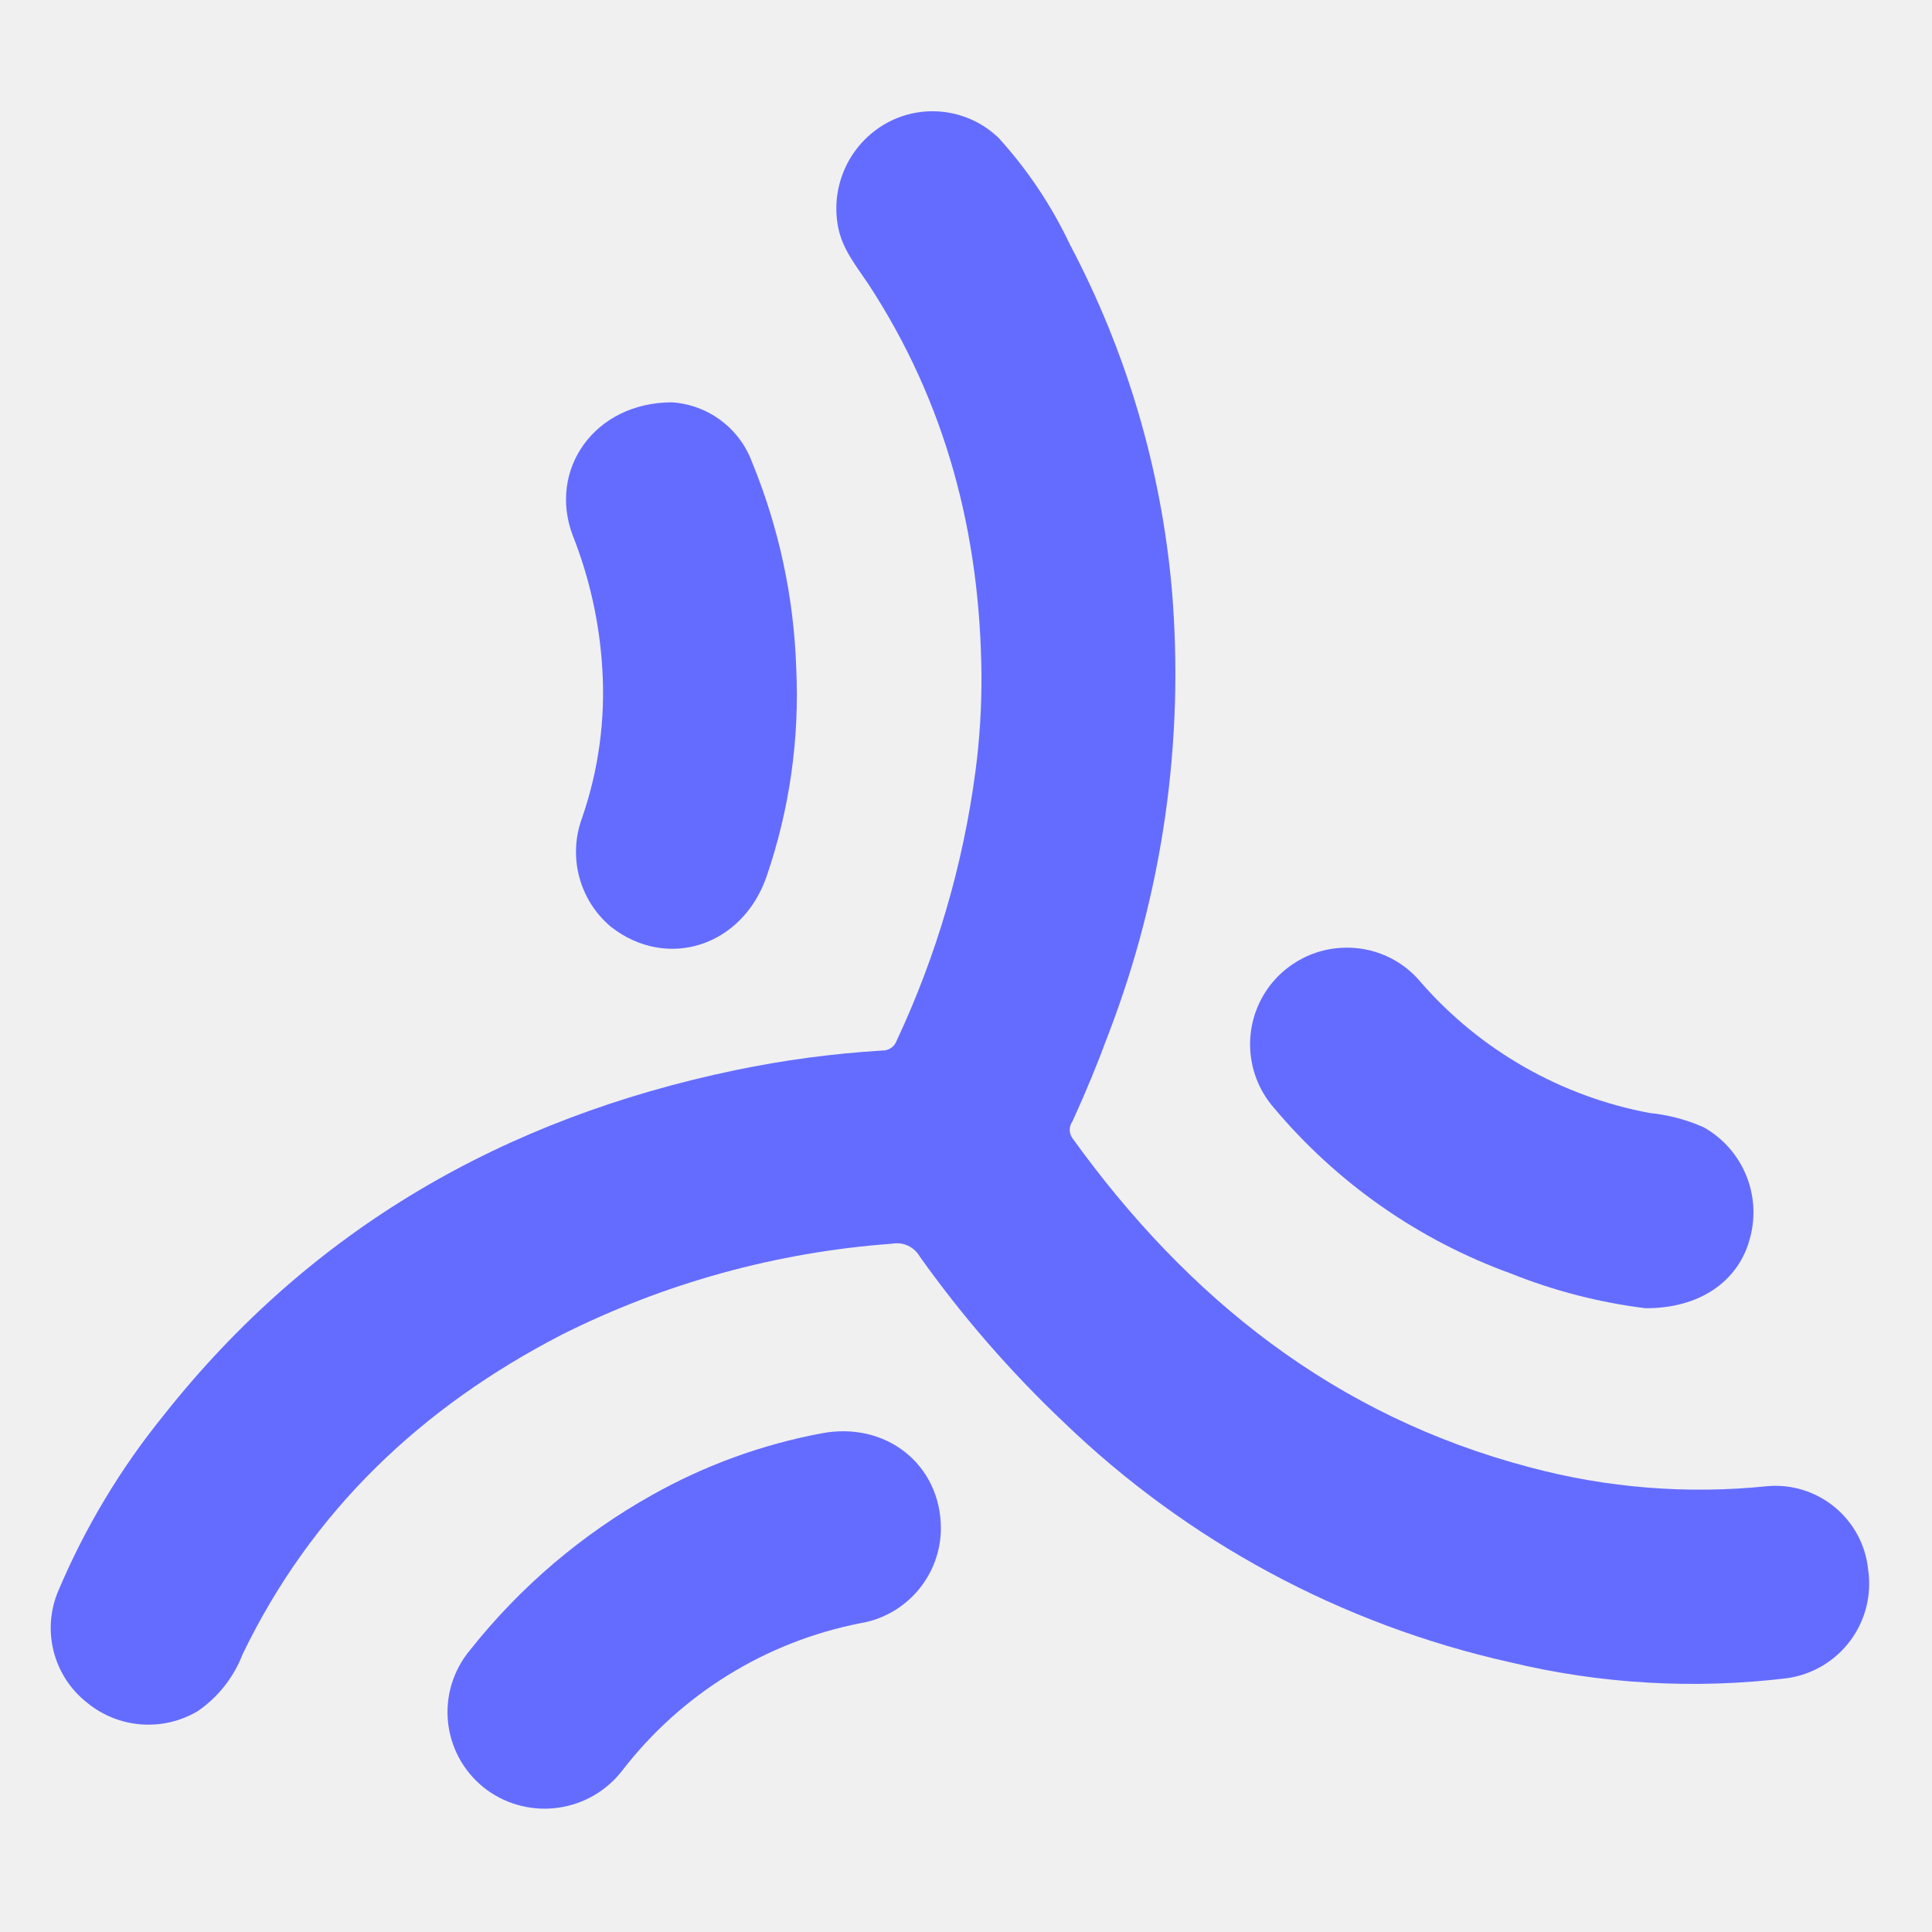
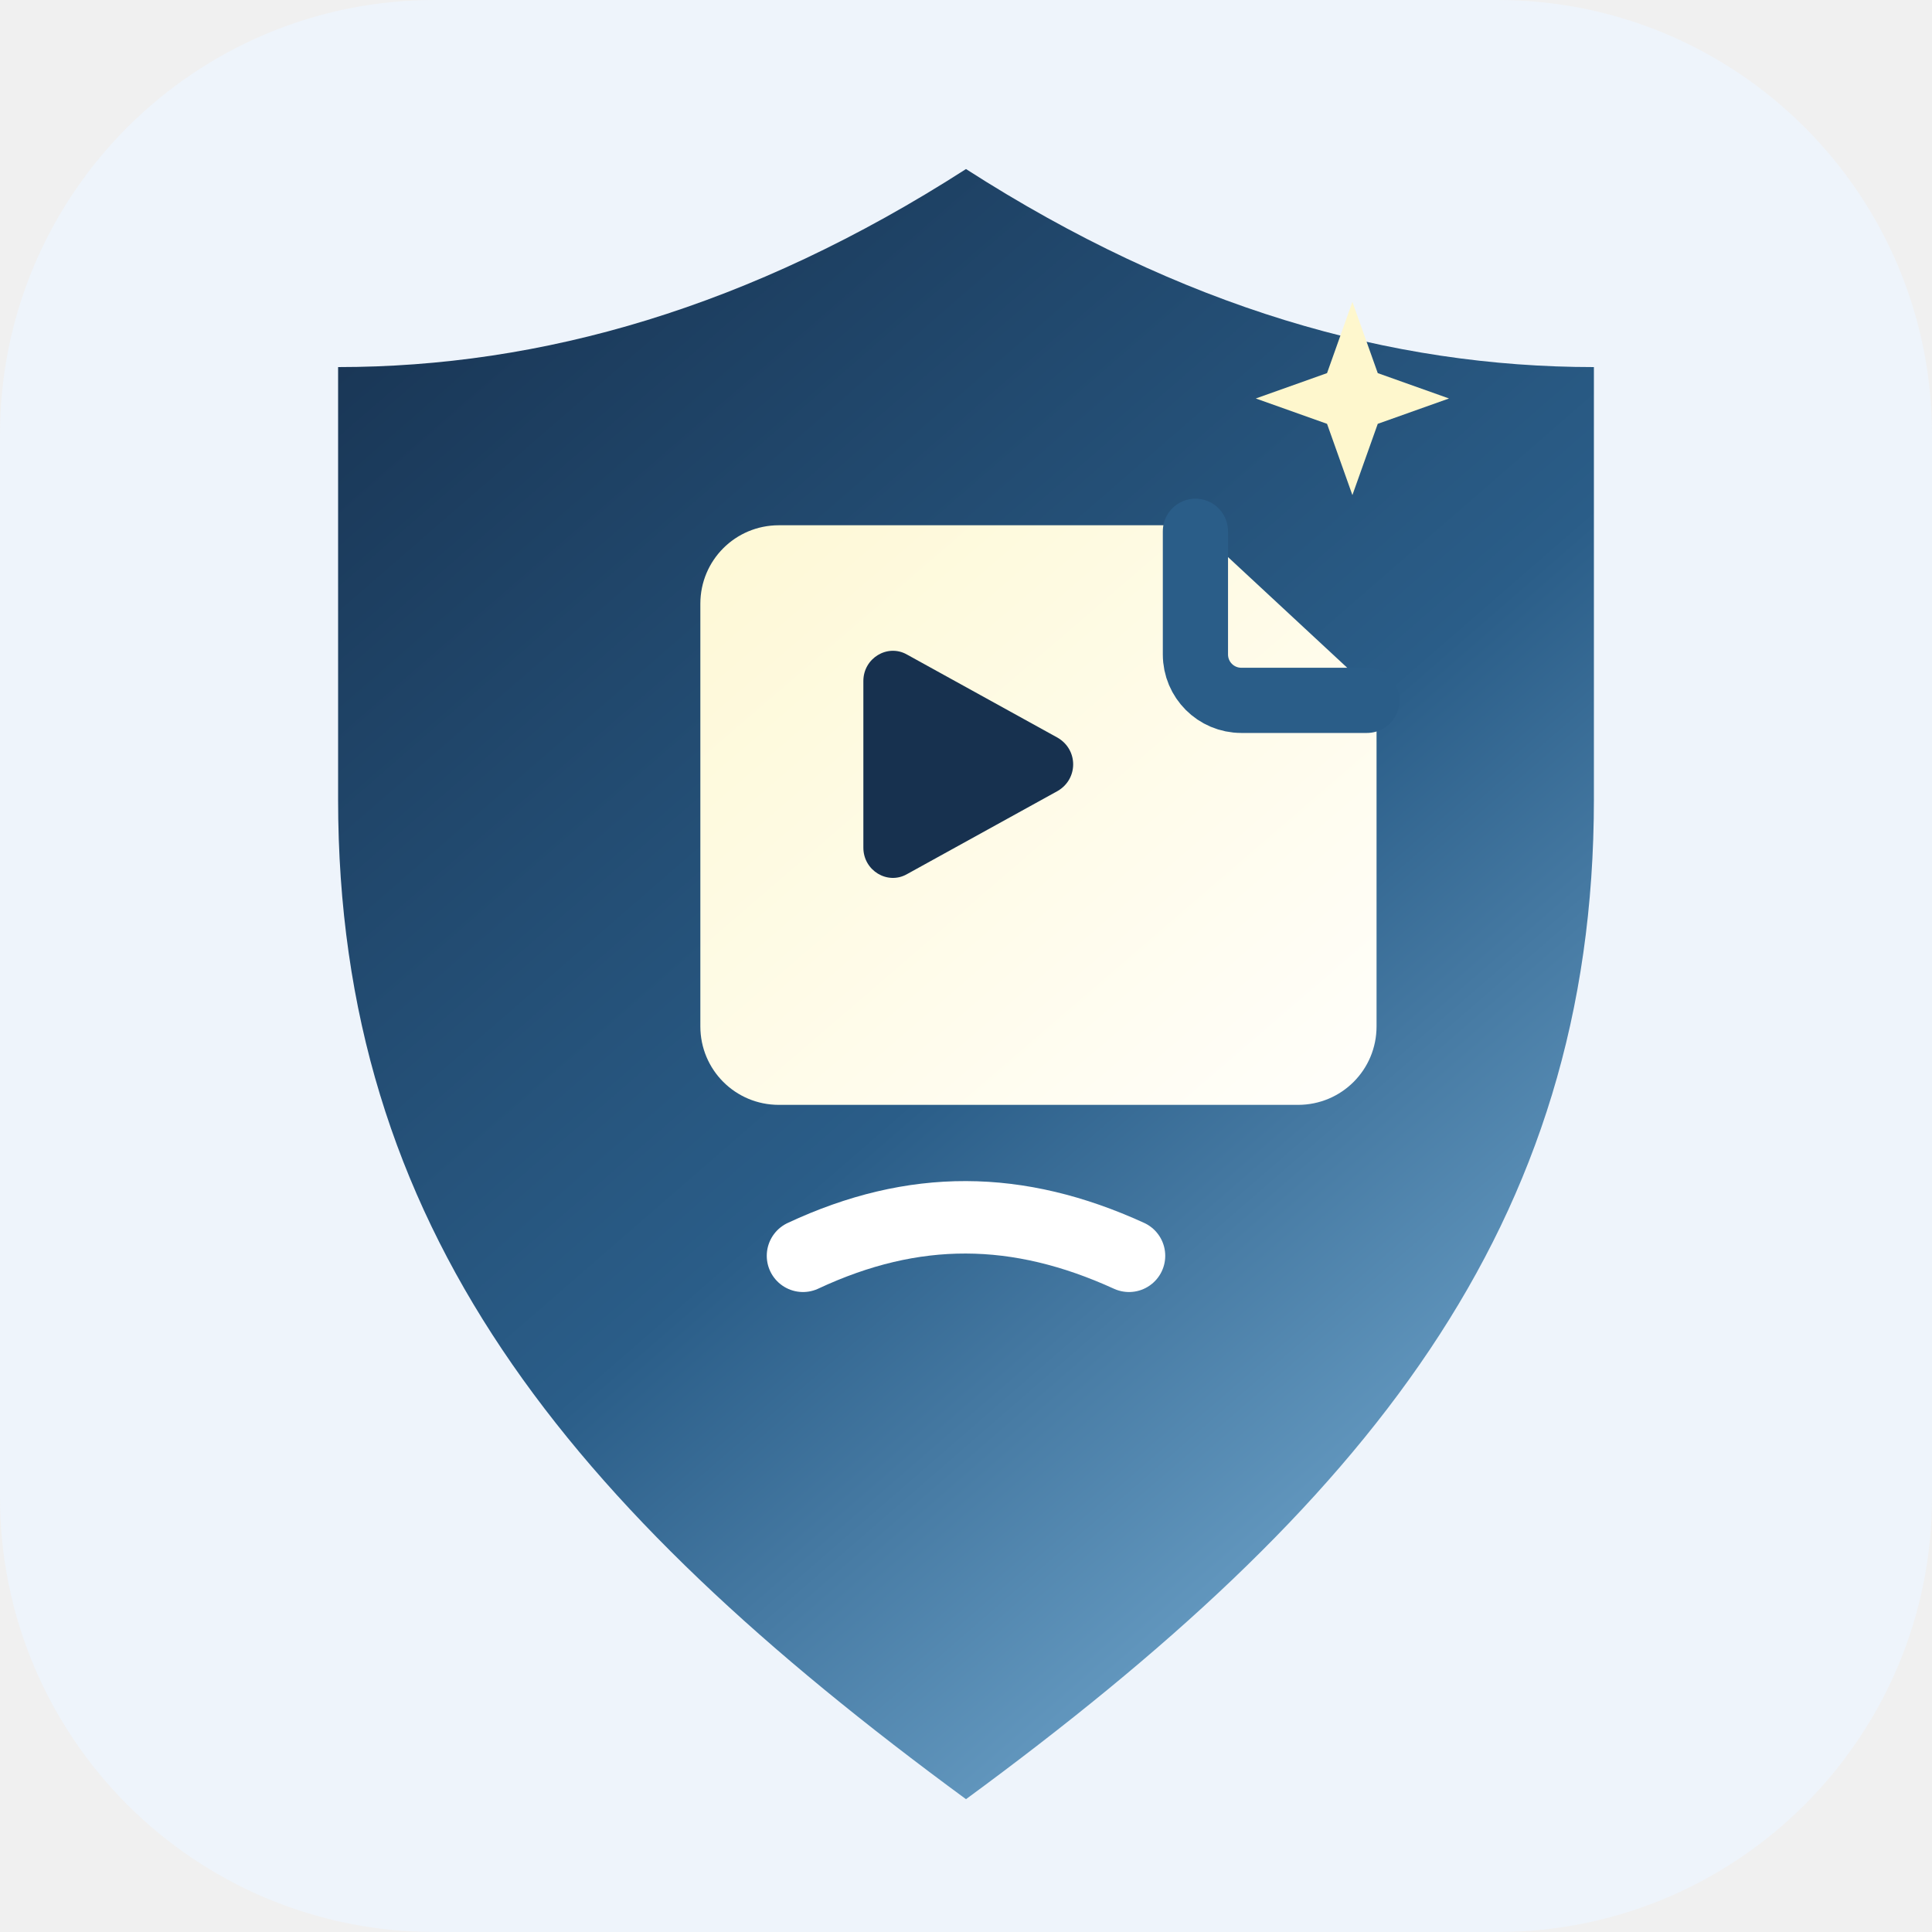
<svg xmlns="http://www.w3.org/2000/svg" viewBox="0 0 160 160">
-   <path d="M81.28 55.9c-.1-11.67-2.93-22.55-9.37-32.38-1-1.5-2.14-2.86-2.5-4.71a8.1 8.1 0 014-8.61 7.89 7.89 0 019.3 1.23 35.999 35.999 0 015.9 8.83 75.18 75.18 0 018.44 28.58 83.211 83.211 0 01-5.23 36.74 102.983 102.983 0 01-3 7.28 1.2 1.2 0 000 1.41c9.58 13.3 21.76 23 37.85 27.24a54.37 54.37 0 0019.68 1.57 7.72 7.72 0 018.36 6.9 7.903 7.903 0 01-6.7 9 64.744 64.744 0 01-23-1.33 77.68 77.68 0 01-36.93-19.88 93.628 93.628 0 01-11.91-13.71 2.18 2.18 0 00-2.3-1.06 72.744 72.744 0 00-27.38 7.55c-11.6 6-20.67 14.58-26.4 26.45a10.134 10.134 0 01-3.7 4.7 8 8 0 01-9.19-.7 7.86 7.86 0 01-2.36-9.28 60.324 60.324 0 018.72-14.52c12.2-15.43 28.21-24.59 47.32-28.57A85.085 85.085 0 0173.07 87c.524.015 1-.307 1.18-.8a76.06 76.06 0 006.53-22.3c.351-2.652.518-5.325.5-8z" fill="#646cff" />
-   <path d="M136.26 108.34a44.742 44.742 0 01-11.13-2.87 46.108 46.108 0 01-19.66-13.76 8 8 0 015.72-13.22 7.93 7.93 0 016.54 2.93 33.27 33.27 0 0018.87 10.75c1.546.155 3.058.553 4.48 1.18a8.08 8.08 0 013.84 9.21c-.92 3.52-4.13 5.81-8.66 5.78zm-80.6-75.02a7.61 7.61 0 016.64 5 49.139 49.139 0 013.64 17 46.33 46.33 0 01-2.46 17.28c-2 5.77-8.24 7.79-12.89 4.15a8.1 8.1 0 01-2.39-9 31.679 31.679 0 001.68-12.36 35.77 35.77 0 00-2.43-11c-2.1-5.45 1.75-11.07 8.21-11.07zm22.26 93.25a8 8 0 01-6.68 7.86 32.88 32.88 0 00-19.7 12.19 8.13 8.13 0 01-11.21 1.62 8 8 0 01-1.41-11.58A51.043 51.043 0 0154 123.81a45.842 45.842 0 0114-5.1c5.35-1.04 9.91 2.56 9.92 7.86z" fill="#646cff" />
+   <defs>
+     <linearGradient id="bg" x1="24" y1="18" x2="130" y2="140" gradientUnits="userSpaceOnUse">
+       <stop stop-color="#17314f" />
+       <stop offset="0.55" stop-color="#2a5d88" />
+       <stop offset="1" stop-color="#7eb4d9" />
+     </linearGradient>
+     <linearGradient id="glow" x1="46" y1="34" x2="108" y2="106" gradientUnits="userSpaceOnUse">
+       <stop stop-color="#fef7cd" />
+       <stop offset="1" stop-color="#fff" />
+     </linearGradient>
+   </defs>
+   <rect width="160" height="160" rx="36" fill="#eef4fb" />
+   <path d="M80 14c17.9 11.5 35.2 16.4 52 16.4v35.8c0 35.4-18.9 58.5-52 82.8-33.1-24.3-52-47.4-52-82.8V30.4C44.8 30.4 62.1 25.5 80 14Z" fill="url(#bg)" />
+   <path d="M58 50c0-3.6 2.9-6.5 6.5-6.5h31.8c1.7 0 3.2.7 4.5 1.8L112 55.7c1.3 1.2 2 2.9 2 4.7V85c0 3.6-2.9 6.5-6.5 6.5H64.5c-3.6 0-6.5-2.9-6.5-6.5V50Z" fill="url(#glow)" />
+   <path d="M99 44v10.2c0 2.1 1.7 3.8 3.8 3.8h10.4" fill="none" stroke="#2a5d88" stroke-width="5.4" stroke-linecap="round" stroke-linejoin="round" />
+   <path d="M71.5 64.8v-8.4c0-1.9 2-3.1 3.6-2.2l12.5 6.9c1.7 1 1.7 3.4 0 4.4l-12.5 6.9c-1.6.9-3.6-.3-3.6-2.2Z" fill="#17314f" />
+   <path d="M66.5 104c9.2-4.3 17.8-4.2 27 0" fill="none" stroke="#fff" stroke-width="6" stroke-linecap="round" />
+   <path d="M112 25l2.1 5.9 5.9 2.1-5.9 2.1-2.1 5.9-2.1-5.9-5.9-2.1 5.9-2.1 2.1-5.9Z" fill="#fef7cd" />
</svg>
